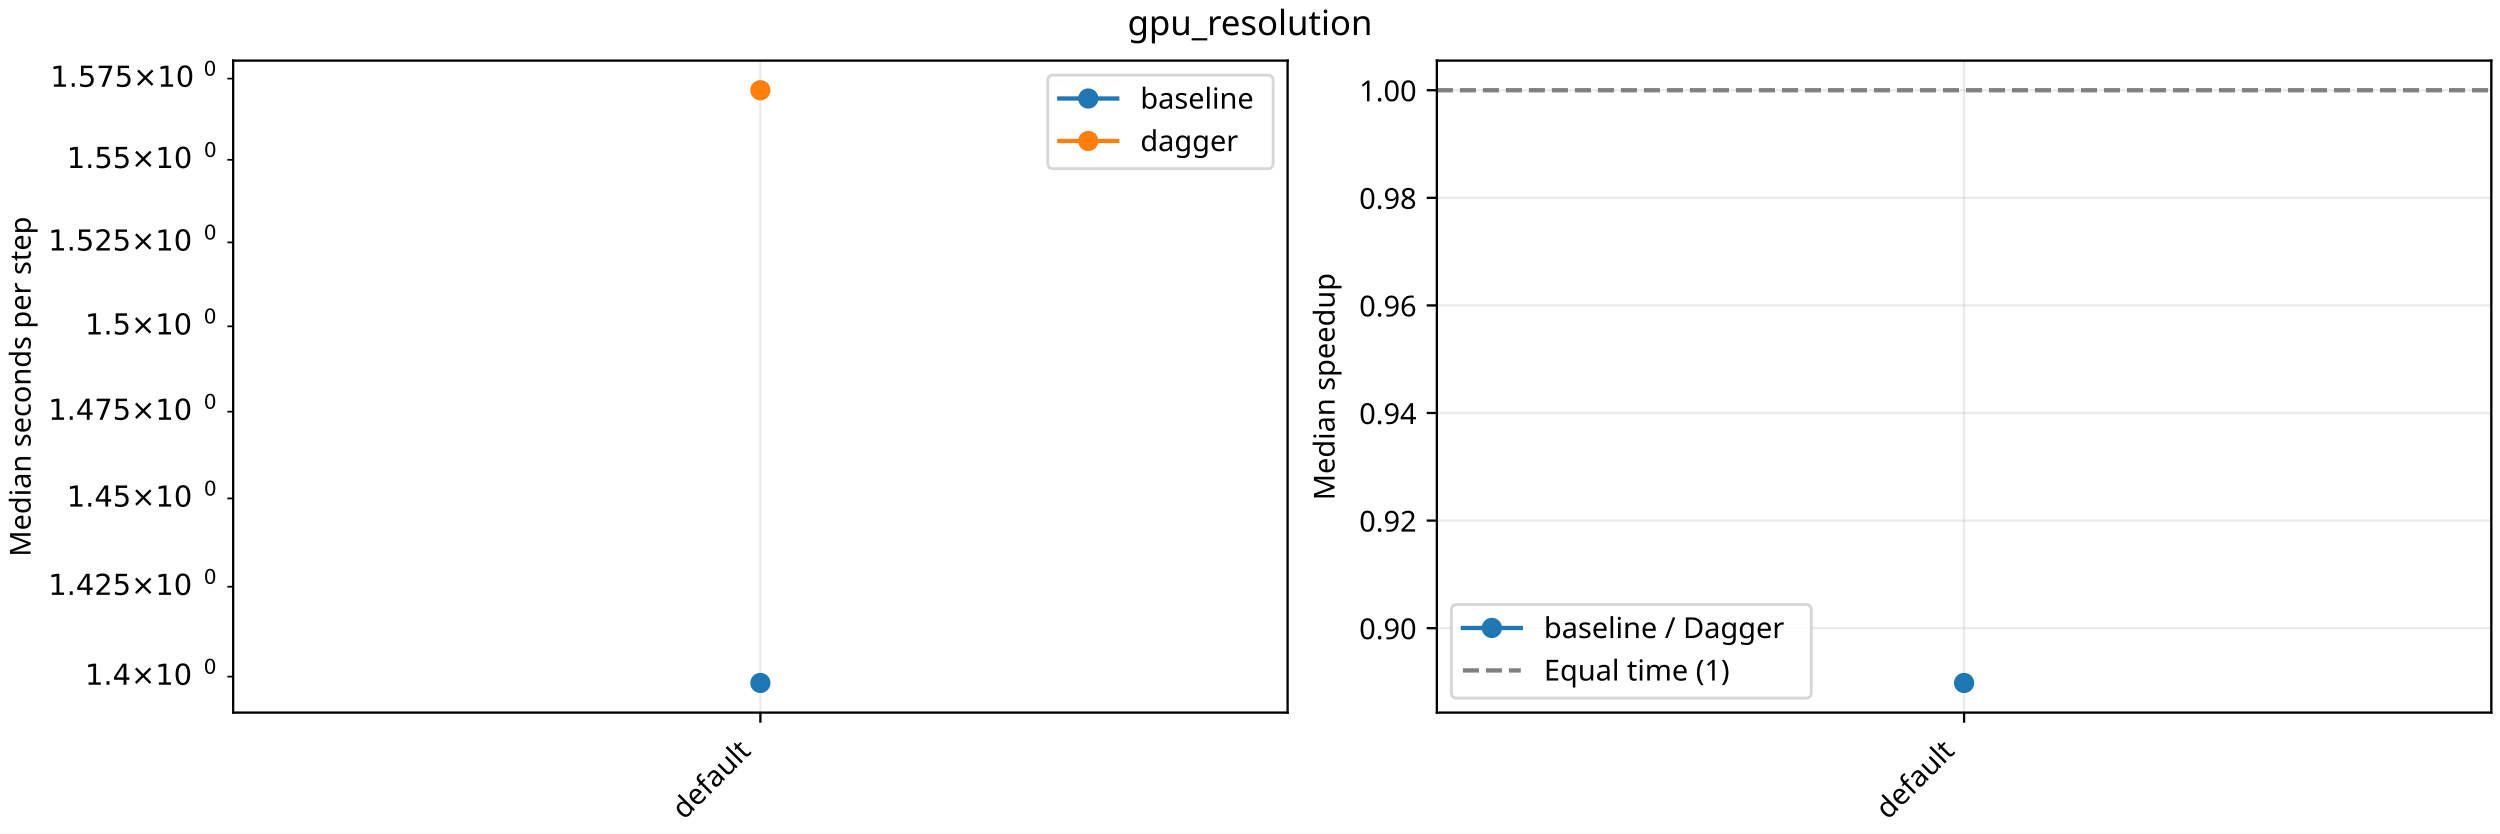
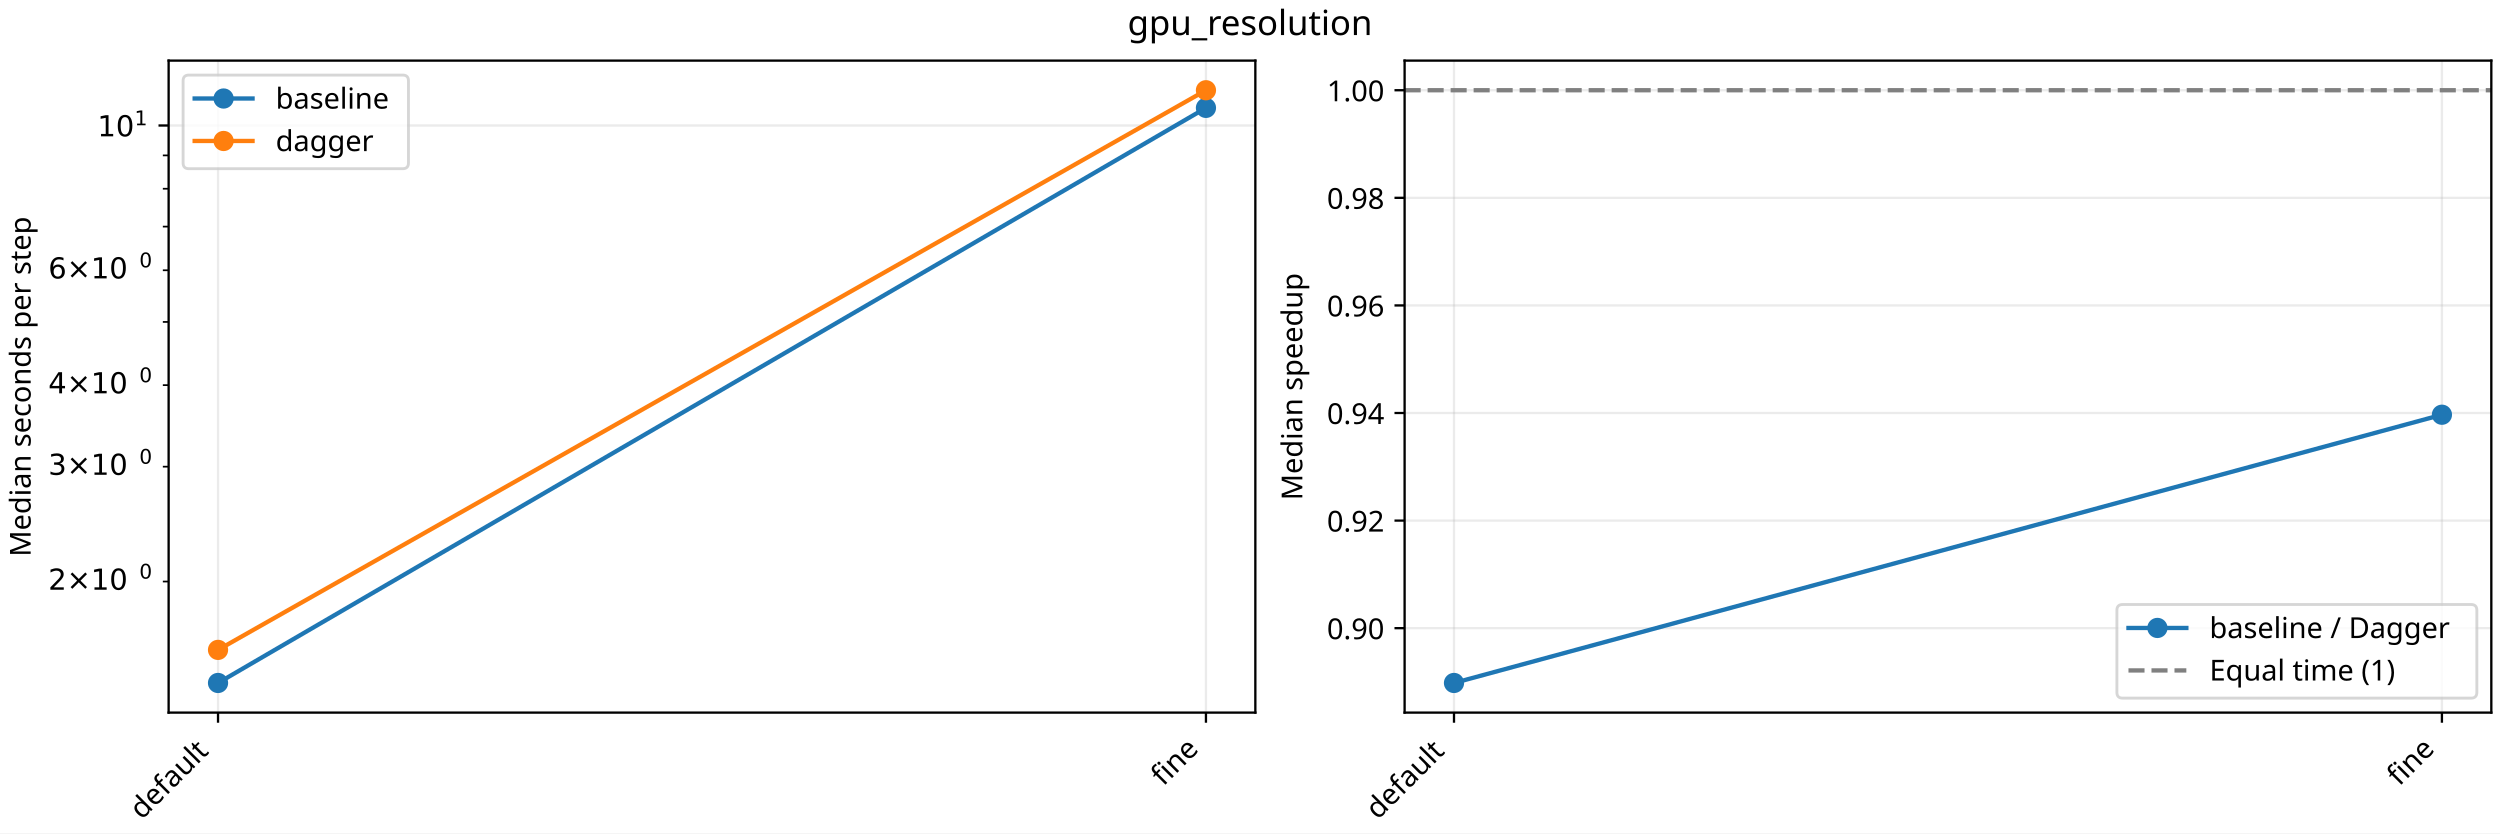
<svg xmlns="http://www.w3.org/2000/svg" xmlns:xlink="http://www.w3.org/1999/xlink" width="864pt" height="288pt" viewBox="0 0 864 288" version="1.1">
  <defs>
    <style type="text/css">*{stroke-linejoin: round; stroke-linecap: butt}</style>
  </defs>
  <g id="figure_1">
    <g id="patch_1">
      <path d="M 0 288  L 864 288  L 864 0  L 0 0  z " style="fill: #ffffff" />
    </g>
    <g id="axes_1">
      <g id="patch_2">
-         <path d="M 80.578 246.276  L 444.997 246.276  L 444.997 20.948  L 80.578 20.948  z " style="fill: #ffffff" />
+         <path d="M 58.278 246.276  L 433.847 246.276  L 433.847 20.948  L 58.278 20.948  z " style="fill: #ffffff" />
      </g>
      <g id="matplotlib.axis_1">
        <g id="xtick_1">
          <g id="line2d_1">
-             <path d="M 262.788 246.276  L 262.788 20.948  " clip-path="url(#p59aa18e584)" style="fill: none; stroke: #b0b0b0; stroke-opacity: 0.25; stroke-width: 0.8; stroke-linecap: square" />
+             <path d="M 75.35 246.276  L 75.35 20.948  " clip-path="url(#pf1ec5a7274)" style="fill: none; stroke: #b0b0b0; stroke-opacity: 0.25; stroke-width: 0.8; stroke-linecap: square" />
          </g>
          <g id="line2d_2">
            <defs>
              <path id="m7992d7cc15" d="M 0 0  L 0 3.5  " style="stroke: #000000; stroke-width: 0.8" />
            </defs>
            <g>
-               <use xlink:href="#m7992d7cc15" x="262.788" y="246.276" style="stroke: #000000; stroke-width: 0.8" />
+               <use xlink:href="#m7992d7cc15" x="75.35" y="246.276" style="stroke: #000000; stroke-width: 0.8" />
            </g>
          </g>
          <g id="text_1">
-             <text style="font: 10px 'sans-serif'" transform="translate(236.437 283.5292)rotate(-45)">default</text>
+             <text style="font: 10px 'sans-serif'" transform="translate(48.9989 283.5292)rotate(-45)">default</text>
+           </g>
+         </g>
+         <g id="xtick_2">
+           <g id="line2d_3">
+             <path d="M 416.776 246.276  L 416.776 20.948  " clip-path="url(#pf1ec5a7274)" style="fill: none; stroke: #b0b0b0; stroke-opacity: 0.25; stroke-width: 0.8; stroke-linecap: square" />
+           </g>
+           <g id="line2d_4">
+             <g>
+               <use xlink:href="#m7992d7cc15" x="416.776" y="246.276" style="stroke: #000000; stroke-width: 0.8" />
+             </g>
+           </g>
+           <g id="text_2">
+             <text style="font: 10px 'sans-serif'" transform="translate(402.0194 271.9349)rotate(-45)">fine</text>
          </g>
        </g>
      </g>
      <g id="matplotlib.axis_2">
        <g id="ytick_1">
-           <g id="line2d_3">
+           <g id="line2d_5">
+             <path d="M 58.278 43.38  L 433.847 43.38  " clip-path="url(#pf1ec5a7274)" style="fill: none; stroke: #b0b0b0; stroke-opacity: 0.25; stroke-width: 0.8; stroke-linecap: square" />
+           </g>
+           <g id="line2d_6">
+             <defs>
+               <path id="m64ae211dc8" d="M 0 0  L -3.5 0  " style="stroke: #000000; stroke-width: 0.8" />
+             </defs>
+             <g>
+               <use xlink:href="#m64ae211dc8" x="58.278" y="43.38" style="stroke: #000000; stroke-width: 0.8" />
+             </g>
+           </g>
+           <g id="text_3">
+             <g transform="translate(33.67836 47.17902)">
+               <text>
+                 <tspan style="font: 10px 'DejaVu Sans'" x="0 6.362" y="-0.064">10</tspan>
+                 <tspan style="font: 7px 'DejaVu Sans'" x="12.82" y="-3.892">1</tspan>
+               </text>
+             </g>
+           </g>
+         </g>
+         <g id="ytick_2">
+           <g id="line2d_7">
            <defs>
              <path id="m90f5dd4096" d="M 0 0  L -2 0  " style="stroke: #000000; stroke-width: 0.6" />
            </defs>
            <g>
-               <use xlink:href="#m90f5dd4096" x="80.578" y="233.832" style="stroke: #000000; stroke-width: 0.6" />
-             </g>
-           </g>
-           <g id="text_2">
-             <g transform="translate(29.37836 237.6309)">
-               <text>
-                 <tspan style="font: 10px 'DejaVu Sans'" x="0 6.362 9.541 17.852 28.179 34.541" y="-0.977">1.4×10</tspan>
-                 <tspan style="font: 7px 'DejaVu Sans'" x="40.999" y="-4.805">0</tspan>
-               </text>
-             </g>
-           </g>
-         </g>
-         <g id="ytick_2">
-           <g id="line2d_4">
-             <g>
-               <use xlink:href="#m90f5dd4096" x="80.578" y="202.775" style="stroke: #000000; stroke-width: 0.6" />
-             </g>
-           </g>
-           <g id="text_3">
-             <g transform="translate(16.67836 206.5738)">
-               <text>
-                 <tspan style="font: 10px 'DejaVu Sans'" x="0 6.362 9.541 15.903 22.266 30.576 40.903 47.266" y="-0.977">1.425×10</tspan>
-                 <tspan style="font: 7px 'DejaVu Sans'" x="53.724" y="-4.805">0</tspan>
+               <use xlink:href="#m90f5dd4096" x="58.278" y="200.984" style="stroke: #000000; stroke-width: 0.6" />
+             </g>
+           </g>
+           <g id="text_4">
+             <g transform="translate(16.67836 204.7829)">
+               <text>
+                 <tspan style="font: 10px 'DejaVu Sans'" x="0 8.311 18.638 25" y="-0.977">2×10</tspan>
+                 <tspan style="font: 7px 'DejaVu Sans'" x="31.458" y="-4.805">0</tspan>
              </text>
            </g>
          </g>
        </g>
        <g id="ytick_3">
-           <g id="line2d_5">
-             <g>
-               <use xlink:href="#m90f5dd4096" x="80.578" y="172.258" style="stroke: #000000; stroke-width: 0.6" />
-             </g>
-           </g>
-           <g id="text_4">
-             <g transform="translate(23.07837 176.0569)">
-               <text>
-                 <tspan style="font: 10px 'DejaVu Sans'" x="0 6.362 9.541 15.903 24.214 34.541 40.903" y="-0.977">1.45×10</tspan>
-                 <tspan style="font: 7px 'DejaVu Sans'" x="47.361" y="-4.805">0</tspan>
+           <g id="line2d_8">
+             <g>
+               <use xlink:href="#m90f5dd4096" x="58.278" y="161.279" style="stroke: #000000; stroke-width: 0.6" />
+             </g>
+           </g>
+           <g id="text_5">
+             <g transform="translate(16.67836 165.0778)">
+               <text>
+                 <tspan style="font: 10px 'DejaVu Sans'" x="0 8.311 18.638 25" y="-0.977">3×10</tspan>
+                 <tspan style="font: 7px 'DejaVu Sans'" x="31.458" y="-4.805">0</tspan>
              </text>
            </g>
          </g>
        </g>
        <g id="ytick_4">
-           <g id="line2d_6">
-             <g>
-               <use xlink:href="#m90f5dd4096" x="80.578" y="142.262" style="stroke: #000000; stroke-width: 0.6" />
-             </g>
-           </g>
-           <g id="text_5">
-             <g transform="translate(16.67836 146.0617)">
-               <text>
-                 <tspan style="font: 10px 'DejaVu Sans'" x="0 6.362 9.541 15.903 22.266 30.576 40.903 47.266" y="-0.977">1.475×10</tspan>
-                 <tspan style="font: 7px 'DejaVu Sans'" x="53.724" y="-4.805">0</tspan>
+           <g id="line2d_9">
+             <g>
+               <use xlink:href="#m90f5dd4096" x="58.278" y="133.107" style="stroke: #000000; stroke-width: 0.6" />
+             </g>
+           </g>
+           <g id="text_6">
+             <g transform="translate(16.67836 136.9066)">
+               <text>
+                 <tspan style="font: 10px 'DejaVu Sans'" x="0 8.311 18.638 25" y="-0.977">4×10</tspan>
+                 <tspan style="font: 7px 'DejaVu Sans'" x="31.458" y="-4.805">0</tspan>
              </text>
            </g>
          </g>
        </g>
        <g id="ytick_5">
-           <g id="line2d_7">
-             <g>
-               <use xlink:href="#m90f5dd4096" x="80.578" y="112.771" style="stroke: #000000; stroke-width: 0.6" />
-             </g>
-           </g>
-           <g id="text_6">
-             <g transform="translate(29.37836 116.5706)">
-               <text>
-                 <tspan style="font: 10px 'DejaVu Sans'" x="0 6.362 9.541 17.852 28.179 34.541" y="-0.977">1.5×10</tspan>
-                 <tspan style="font: 7px 'DejaVu Sans'" x="40.999" y="-4.805">0</tspan>
-               </text>
+           <g id="line2d_10">
+             <g>
+               <use xlink:href="#m90f5dd4096" x="58.278" y="111.256" style="stroke: #000000; stroke-width: 0.6" />
            </g>
          </g>
        </g>
        <g id="ytick_6">
-           <g id="line2d_8">
-             <g>
-               <use xlink:href="#m90f5dd4096" x="80.578" y="83.768" style="stroke: #000000; stroke-width: 0.6" />
+           <g id="line2d_11">
+             <g>
+               <use xlink:href="#m90f5dd4096" x="58.278" y="93.402" style="stroke: #000000; stroke-width: 0.6" />
            </g>
          </g>
          <g id="text_7">
-             <g transform="translate(16.67836 87.56702)">
-               <text>
-                 <tspan style="font: 10px 'DejaVu Sans'" x="0 6.362 9.541 15.903 22.266 30.576 40.903 47.266" y="-0.977">1.525×10</tspan>
-                 <tspan style="font: 7px 'DejaVu Sans'" x="53.724" y="-4.805">0</tspan>
+             <g transform="translate(16.67836 97.20151)">
+               <text>
+                 <tspan style="font: 10px 'DejaVu Sans'" x="0 8.311 18.638 25" y="-0.977">6×10</tspan>
+                 <tspan style="font: 7px 'DejaVu Sans'" x="31.458" y="-4.805">0</tspan>
              </text>
            </g>
          </g>
        </g>
        <g id="ytick_7">
-           <g id="line2d_9">
-             <g>
-               <use xlink:href="#m90f5dd4096" x="80.578" y="55.236" style="stroke: #000000; stroke-width: 0.6" />
-             </g>
-           </g>
-           <g id="text_8">
-             <g transform="translate(23.07837 59.03505)">
-               <text>
-                 <tspan style="font: 10px 'DejaVu Sans'" x="0 6.362 9.541 15.903 24.214 34.541 40.903" y="-0.977">1.55×10</tspan>
-                 <tspan style="font: 7px 'DejaVu Sans'" x="47.361" y="-4.805">0</tspan>
-               </text>
+           <g id="line2d_12">
+             <g>
+               <use xlink:href="#m90f5dd4096" x="58.278" y="78.307" style="stroke: #000000; stroke-width: 0.6" />
            </g>
          </g>
        </g>
        <g id="ytick_8">
-           <g id="line2d_10">
-             <g>
-               <use xlink:href="#m90f5dd4096" x="80.578" y="27.16" style="stroke: #000000; stroke-width: 0.6" />
-             </g>
-           </g>
-           <g id="text_9">
-             <g transform="translate(17.37836 30.9596)">
-               <text>
-                 <tspan style="font: 10px 'DejaVu Sans'" x="0 6.362 9.541 15.153 21.516 29.826 40.153 46.516" y="-0.977">1.575×10</tspan>
-                 <tspan style="font: 7px 'DejaVu Sans'" x="52.974" y="-4.805">0</tspan>
-               </text>
-             </g>
-           </g>
-         </g>
-         <g id="text_10">
+           <g id="line2d_13">
+             <g>
+               <use xlink:href="#m90f5dd4096" x="58.278" y="65.231" style="stroke: #000000; stroke-width: 0.6" />
+             </g>
+           </g>
+         </g>
+         <g id="ytick_9">
+           <g id="line2d_14">
+             <g>
+               <use xlink:href="#m90f5dd4096" x="58.278" y="53.697" style="stroke: #000000; stroke-width: 0.6" />
+             </g>
+           </g>
+         </g>
+         <g id="text_8">
          <text style="font: 10px 'sans-serif'; text-anchor: middle" x="10.599" y="133.612" transform="rotate(-90, 10.59868, 133.6121)">Median seconds per step</text>
        </g>
      </g>
-       <g id="line2d_11">
-         <path d="M 262.788 236.034  " clip-path="url(#p59aa18e584)" style="fill: none; stroke: #1f77b4; stroke-width: 1.5; stroke-linecap: square" />
+       <g id="line2d_15">
+         <path d="M 75.35 236.034  L 416.776 37.283  " clip-path="url(#pf1ec5a7274)" style="fill: none; stroke: #1f77b4; stroke-width: 1.5; stroke-linecap: square" />
        <defs>
          <path id="m6f8f8257da" d="M 0 3  C 0.796 3 1.559 2.684 2.121 2.121  C 2.684 1.559 3 0.796 3 0  C 3 -0.796 2.684 -1.559 2.121 -2.121  C 1.559 -2.684 0.796 -3 0 -3  C -0.796 -3 -1.559 -2.684 -2.121 -2.121  C -2.684 -1.559 -3 -0.796 -3 0  C -3 0.796 -2.684 1.559 -2.121 2.121  C -1.559 2.684 -0.796 3 0 3  z " style="stroke: #1f77b4" />
        </defs>
-         <g clip-path="url(#p59aa18e584)">
-           <use xlink:href="#m6f8f8257da" x="262.788" y="236.034" style="fill: #1f77b4; stroke: #1f77b4" />
-         </g>
-       </g>
-       <g id="line2d_12">
-         <path d="M 262.788 31.19  " clip-path="url(#p59aa18e584)" style="fill: none; stroke: #ff7f0e; stroke-width: 1.5; stroke-linecap: square" />
+         <g clip-path="url(#pf1ec5a7274)">
+           <use xlink:href="#m6f8f8257da" x="75.35" y="236.034" style="fill: #1f77b4; stroke: #1f77b4" />
+           <use xlink:href="#m6f8f8257da" x="416.776" y="37.283" style="fill: #1f77b4; stroke: #1f77b4" />
+         </g>
+       </g>
+       <g id="line2d_16">
+         <path d="M 75.35 224.602  L 416.776 31.19  " clip-path="url(#pf1ec5a7274)" style="fill: none; stroke: #ff7f0e; stroke-width: 1.5; stroke-linecap: square" />
        <defs>
          <path id="md2d7e3742d" d="M 0 3  C 0.796 3 1.559 2.684 2.121 2.121  C 2.684 1.559 3 0.796 3 0  C 3 -0.796 2.684 -1.559 2.121 -2.121  C 1.559 -2.684 0.796 -3 0 -3  C -0.796 -3 -1.559 -2.684 -2.121 -2.121  C -2.684 -1.559 -3 -0.796 -3 0  C -3 0.796 -2.684 1.559 -2.121 2.121  C -1.559 2.684 -0.796 3 0 3  z " style="stroke: #ff7f0e" />
        </defs>
-         <g clip-path="url(#p59aa18e584)">
-           <use xlink:href="#md2d7e3742d" x="262.788" y="31.19" style="fill: #ff7f0e; stroke: #ff7f0e" />
+         <g clip-path="url(#pf1ec5a7274)">
+           <use xlink:href="#md2d7e3742d" x="75.35" y="224.602" style="fill: #ff7f0e; stroke: #ff7f0e" />
+           <use xlink:href="#md2d7e3742d" x="416.776" y="31.19" style="fill: #ff7f0e; stroke: #ff7f0e" />
        </g>
      </g>
      <g id="patch_3">
-         <path d="M 80.578 246.276  L 80.578 20.948  " style="fill: none; stroke: #000000; stroke-width: 0.8; stroke-linejoin: miter; stroke-linecap: square" />
+         <path d="M 58.278 246.276  L 58.278 20.948  " style="fill: none; stroke: #000000; stroke-width: 0.8; stroke-linejoin: miter; stroke-linecap: square" />
      </g>
      <g id="patch_4">
-         <path d="M 444.997 246.276  L 444.997 20.948  " style="fill: none; stroke: #000000; stroke-width: 0.8; stroke-linejoin: miter; stroke-linecap: square" />
+         <path d="M 433.847 246.276  L 433.847 20.948  " style="fill: none; stroke: #000000; stroke-width: 0.8; stroke-linejoin: miter; stroke-linecap: square" />
      </g>
      <g id="patch_5">
-         <path d="M 80.578 246.276  L 444.997 246.276  " style="fill: none; stroke: #000000; stroke-width: 0.8; stroke-linejoin: miter; stroke-linecap: square" />
+         <path d="M 58.278 246.276  L 433.847 246.276  " style="fill: none; stroke: #000000; stroke-width: 0.8; stroke-linejoin: miter; stroke-linecap: square" />
      </g>
      <g id="patch_6">
-         <path d="M 80.578 20.948  L 444.997 20.948  " style="fill: none; stroke: #000000; stroke-width: 0.8; stroke-linejoin: miter; stroke-linecap: square" />
+         <path d="M 58.278 20.948  L 433.847 20.948  " style="fill: none; stroke: #000000; stroke-width: 0.8; stroke-linejoin: miter; stroke-linecap: square" />
      </g>
      <g id="legend_1">
        <g id="patch_7">
-           <path d="M 364.111 58.304  L 437.997 58.304  Q 439.997 58.304 439.997 56.304  L 439.997 27.948  Q 439.997 25.948 437.997 25.948  L 364.111 25.948  Q 362.111 25.948 362.111 27.948  L 362.111 56.304  Q 362.111 58.304 364.111 58.304  z " style="fill: #ffffff; opacity: 0.8; stroke: #cccccc; stroke-linejoin: miter" />
-         </g>
-         <g id="line2d_13">
-           <path d="M 366.111 34.047  L 376.111 34.047  L 386.111 34.047  " style="fill: none; stroke: #1f77b4; stroke-width: 1.5; stroke-linecap: square" />
+           <path d="M 65.278 58.304  L 139.164 58.304  Q 141.164 58.304 141.164 56.304  L 141.164 27.948  Q 141.164 25.948 139.164 25.948  L 65.278 25.948  Q 63.278 25.948 63.278 27.948  L 63.278 56.304  Q 63.278 58.304 65.278 58.304  z " style="fill: #ffffff; opacity: 0.8; stroke: #cccccc; stroke-linejoin: miter" />
+         </g>
+         <g id="line2d_17">
+           <path d="M 67.278 34.047  L 77.278 34.047  L 87.278 34.047  " style="fill: none; stroke: #1f77b4; stroke-width: 1.5; stroke-linecap: square" />
          <g>
-             <use xlink:href="#m6f8f8257da" x="376.111" y="34.047" style="fill: #1f77b4; stroke: #1f77b4" />
-           </g>
-         </g>
-         <g id="text_11">
-           <text style="font: 10px 'sans-serif'; text-anchor: start" x="394.111" y="37.547" transform="rotate(-0, 394.1112, 37.54666)">baseline</text>
-         </g>
-         <g id="line2d_14">
-           <path d="M 366.111 48.725  L 376.111 48.725  L 386.111 48.725  " style="fill: none; stroke: #ff7f0e; stroke-width: 1.5; stroke-linecap: square" />
+             <use xlink:href="#m6f8f8257da" x="77.278" y="34.047" style="fill: #1f77b4; stroke: #1f77b4" />
+           </g>
+         </g>
+         <g id="text_9">
+           <text style="font: 10px 'sans-serif'; text-anchor: start" x="95.278" y="37.547" transform="rotate(-0, 95.27836, 37.54666)">baseline</text>
+         </g>
+         <g id="line2d_18">
+           <path d="M 67.278 48.725  L 77.278 48.725  L 87.278 48.725  " style="fill: none; stroke: #ff7f0e; stroke-width: 1.5; stroke-linecap: square" />
          <g>
-             <use xlink:href="#md2d7e3742d" x="376.111" y="48.725" style="fill: #ff7f0e; stroke: #ff7f0e" />
-           </g>
-         </g>
-         <g id="text_12">
-           <text style="font: 10px 'sans-serif'; text-anchor: start" x="394.111" y="52.225" transform="rotate(-0, 394.1112, 52.22478)">dagger</text>
+             <use xlink:href="#md2d7e3742d" x="77.278" y="48.725" style="fill: #ff7f0e; stroke: #ff7f0e" />
+           </g>
+         </g>
+         <g id="text_10">
+           <text style="font: 10px 'sans-serif'; text-anchor: start" x="95.278" y="52.225" transform="rotate(-0, 95.27836, 52.22478)">dagger</text>
        </g>
      </g>
    </g>
    <g id="axes_2">
      <g id="patch_8">
-         <path d="M 496.581 246.276  L 861 246.276  L 861 20.948  L 496.581 20.948  z " style="fill: #ffffff" />
+         <path d="M 485.431 246.276  L 861 246.276  L 861 20.948  L 485.431 20.948  z " style="fill: #ffffff" />
      </g>
      <g id="matplotlib.axis_3">
-         <g id="xtick_2">
-           <g id="line2d_15">
-             <path d="M 678.79 246.276  L 678.79 20.948  " clip-path="url(#p89f98b3e3f)" style="fill: none; stroke: #b0b0b0; stroke-opacity: 0.25; stroke-width: 0.8; stroke-linecap: square" />
-           </g>
-           <g id="line2d_16">
-             <g>
-               <use xlink:href="#m7992d7cc15" x="678.79" y="246.276" style="stroke: #000000; stroke-width: 0.8" />
+         <g id="xtick_3">
+           <g id="line2d_19">
+             <path d="M 502.502 246.276  L 502.502 20.948  " clip-path="url(#pbf12350c8a)" style="fill: none; stroke: #b0b0b0; stroke-opacity: 0.25; stroke-width: 0.8; stroke-linecap: square" />
+           </g>
+           <g id="line2d_20">
+             <g>
+               <use xlink:href="#m7992d7cc15" x="502.502" y="246.276" style="stroke: #000000; stroke-width: 0.8" />
+             </g>
+           </g>
+           <g id="text_11">
+             <text style="font: 10px 'sans-serif'" transform="translate(476.1515 283.5292)rotate(-45)">default</text>
+           </g>
+         </g>
+         <g id="xtick_4">
+           <g id="line2d_21">
+             <path d="M 843.928 246.276  L 843.928 20.948  " clip-path="url(#pbf12350c8a)" style="fill: none; stroke: #b0b0b0; stroke-opacity: 0.25; stroke-width: 0.8; stroke-linecap: square" />
+           </g>
+           <g id="line2d_22">
+             <g>
+               <use xlink:href="#m7992d7cc15" x="843.928" y="246.276" style="stroke: #000000; stroke-width: 0.8" />
+             </g>
+           </g>
+           <g id="text_12">
+             <text style="font: 10px 'sans-serif'" transform="translate(829.172 271.9349)rotate(-45)">fine</text>
+           </g>
+         </g>
+       </g>
+       <g id="matplotlib.axis_4">
+         <g id="ytick_10">
+           <g id="line2d_23">
+             <path d="M 485.431 217.1  L 861 217.1  " clip-path="url(#pbf12350c8a)" style="fill: none; stroke: #b0b0b0; stroke-opacity: 0.25; stroke-width: 0.8; stroke-linecap: square" />
+           </g>
+           <g id="line2d_24">
+             <g>
+               <use xlink:href="#m64ae211dc8" x="485.431" y="217.1" style="stroke: #000000; stroke-width: 0.8" />
            </g>
          </g>
          <g id="text_13">
-             <text style="font: 10px 'sans-serif'" transform="translate(652.4396 283.5292)rotate(-45)">default</text>
-           </g>
-         </g>
-       </g>
-       <g id="matplotlib.axis_4">
-         <g id="ytick_9">
-           <g id="line2d_17">
-             <path d="M 496.581 217.1  L 861 217.1  " clip-path="url(#p89f98b3e3f)" style="fill: none; stroke: #b0b0b0; stroke-opacity: 0.25; stroke-width: 0.8; stroke-linecap: square" />
-           </g>
-           <g id="line2d_18">
-             <defs>
-               <path id="m64ae211dc8" d="M 0 0  L -3.5 0  " style="stroke: #000000; stroke-width: 0.8" />
-             </defs>
-             <g>
-               <use xlink:href="#m64ae211dc8" x="496.581" y="217.1" style="stroke: #000000; stroke-width: 0.8" />
+             <text style="font: 10px 'sans-serif'; text-anchor: end" x="478.431" y="220.899" transform="rotate(-0, 478.4309, 220.8988)">0.90</text>
+           </g>
+         </g>
+         <g id="ytick_11">
+           <g id="line2d_25">
+             <path d="M 485.431 179.918  L 861 179.918  " clip-path="url(#pbf12350c8a)" style="fill: none; stroke: #b0b0b0; stroke-opacity: 0.25; stroke-width: 0.8; stroke-linecap: square" />
+           </g>
+           <g id="line2d_26">
+             <g>
+               <use xlink:href="#m64ae211dc8" x="485.431" y="179.918" style="stroke: #000000; stroke-width: 0.8" />
            </g>
          </g>
          <g id="text_14">
-             <text style="font: 10px 'sans-serif'; text-anchor: end" x="489.581" y="220.899" transform="rotate(-0, 489.5809, 220.8988)">0.90</text>
-           </g>
-         </g>
-         <g id="ytick_10">
-           <g id="line2d_19">
-             <path d="M 496.581 179.918  L 861 179.918  " clip-path="url(#p89f98b3e3f)" style="fill: none; stroke: #b0b0b0; stroke-opacity: 0.25; stroke-width: 0.8; stroke-linecap: square" />
-           </g>
-           <g id="line2d_20">
-             <g>
-               <use xlink:href="#m64ae211dc8" x="496.581" y="179.918" style="stroke: #000000; stroke-width: 0.8" />
+             <text style="font: 10px 'sans-serif'; text-anchor: end" x="478.431" y="183.717" transform="rotate(-0, 478.4309, 183.717)">0.92</text>
+           </g>
+         </g>
+         <g id="ytick_12">
+           <g id="line2d_27">
+             <path d="M 485.431 142.736  L 861 142.736  " clip-path="url(#pbf12350c8a)" style="fill: none; stroke: #b0b0b0; stroke-opacity: 0.25; stroke-width: 0.8; stroke-linecap: square" />
+           </g>
+           <g id="line2d_28">
+             <g>
+               <use xlink:href="#m64ae211dc8" x="485.431" y="142.736" style="stroke: #000000; stroke-width: 0.8" />
            </g>
          </g>
          <g id="text_15">
-             <text style="font: 10px 'sans-serif'; text-anchor: end" x="489.581" y="183.717" transform="rotate(-0, 489.5809, 183.717)">0.92</text>
-           </g>
-         </g>
-         <g id="ytick_11">
-           <g id="line2d_21">
-             <path d="M 496.581 142.736  L 861 142.736  " clip-path="url(#p89f98b3e3f)" style="fill: none; stroke: #b0b0b0; stroke-opacity: 0.25; stroke-width: 0.8; stroke-linecap: square" />
-           </g>
-           <g id="line2d_22">
-             <g>
-               <use xlink:href="#m64ae211dc8" x="496.581" y="142.736" style="stroke: #000000; stroke-width: 0.8" />
+             <text style="font: 10px 'sans-serif'; text-anchor: end" x="478.431" y="146.535" transform="rotate(-0, 478.4309, 146.5351)">0.94</text>
+           </g>
+         </g>
+         <g id="ytick_13">
+           <g id="line2d_29">
+             <path d="M 485.431 105.554  L 861 105.554  " clip-path="url(#pbf12350c8a)" style="fill: none; stroke: #b0b0b0; stroke-opacity: 0.25; stroke-width: 0.8; stroke-linecap: square" />
+           </g>
+           <g id="line2d_30">
+             <g>
+               <use xlink:href="#m64ae211dc8" x="485.431" y="105.554" style="stroke: #000000; stroke-width: 0.8" />
            </g>
          </g>
          <g id="text_16">
-             <text style="font: 10px 'sans-serif'; text-anchor: end" x="489.581" y="146.535" transform="rotate(-0, 489.5809, 146.5351)">0.94</text>
-           </g>
-         </g>
-         <g id="ytick_12">
-           <g id="line2d_23">
-             <path d="M 496.581 105.554  L 861 105.554  " clip-path="url(#p89f98b3e3f)" style="fill: none; stroke: #b0b0b0; stroke-opacity: 0.25; stroke-width: 0.8; stroke-linecap: square" />
-           </g>
-           <g id="line2d_24">
-             <g>
-               <use xlink:href="#m64ae211dc8" x="496.581" y="105.554" style="stroke: #000000; stroke-width: 0.8" />
+             <text style="font: 10px 'sans-serif'; text-anchor: end" x="478.431" y="109.353" transform="rotate(-0, 478.4309, 109.3533)">0.96</text>
+           </g>
+         </g>
+         <g id="ytick_14">
+           <g id="line2d_31">
+             <path d="M 485.431 68.372  L 861 68.372  " clip-path="url(#pbf12350c8a)" style="fill: none; stroke: #b0b0b0; stroke-opacity: 0.25; stroke-width: 0.8; stroke-linecap: square" />
+           </g>
+           <g id="line2d_32">
+             <g>
+               <use xlink:href="#m64ae211dc8" x="485.431" y="68.372" style="stroke: #000000; stroke-width: 0.8" />
            </g>
          </g>
          <g id="text_17">
-             <text style="font: 10px 'sans-serif'; text-anchor: end" x="489.581" y="109.353" transform="rotate(-0, 489.5809, 109.3533)">0.96</text>
-           </g>
-         </g>
-         <g id="ytick_13">
-           <g id="line2d_25">
-             <path d="M 496.581 68.372  L 861 68.372  " clip-path="url(#p89f98b3e3f)" style="fill: none; stroke: #b0b0b0; stroke-opacity: 0.25; stroke-width: 0.8; stroke-linecap: square" />
-           </g>
-           <g id="line2d_26">
-             <g>
-               <use xlink:href="#m64ae211dc8" x="496.581" y="68.372" style="stroke: #000000; stroke-width: 0.8" />
+             <text style="font: 10px 'sans-serif'; text-anchor: end" x="478.431" y="72.171" transform="rotate(-0, 478.4309, 72.17145)">0.98</text>
+           </g>
+         </g>
+         <g id="ytick_15">
+           <g id="line2d_33">
+             <path d="M 485.431 31.19  L 861 31.19  " clip-path="url(#pbf12350c8a)" style="fill: none; stroke: #b0b0b0; stroke-opacity: 0.25; stroke-width: 0.8; stroke-linecap: square" />
+           </g>
+           <g id="line2d_34">
+             <g>
+               <use xlink:href="#m64ae211dc8" x="485.431" y="31.19" style="stroke: #000000; stroke-width: 0.8" />
            </g>
          </g>
          <g id="text_18">
-             <text style="font: 10px 'sans-serif'; text-anchor: end" x="489.581" y="72.171" transform="rotate(-0, 489.5809, 72.17145)">0.98</text>
-           </g>
-         </g>
-         <g id="ytick_14">
-           <g id="line2d_27">
-             <path d="M 496.581 31.19  L 861 31.19  " clip-path="url(#p89f98b3e3f)" style="fill: none; stroke: #b0b0b0; stroke-opacity: 0.25; stroke-width: 0.8; stroke-linecap: square" />
-           </g>
-           <g id="line2d_28">
-             <g>
-               <use xlink:href="#m64ae211dc8" x="496.581" y="31.19" style="stroke: #000000; stroke-width: 0.8" />
-             </g>
-           </g>
-           <g id="text_19">
-             <text style="font: 10px 'sans-serif'; text-anchor: end" x="489.581" y="34.99" transform="rotate(-0, 489.5809, 34.98961)">1.00</text>
-           </g>
-         </g>
-         <g id="text_20">
-           <text style="font: 10px 'sans-serif'; text-anchor: middle" x="461.236" y="133.612" transform="rotate(-90, 461.2356, 133.6121)">Median speedup</text>
-         </g>
-       </g>
-       <g id="line2d_29">
-         <path d="M 678.79 236.034  " clip-path="url(#p89f98b3e3f)" style="fill: none; stroke: #1f77b4; stroke-width: 1.5; stroke-linecap: square" />
-         <g clip-path="url(#p89f98b3e3f)">
-           <use xlink:href="#m6f8f8257da" x="678.79" y="236.034" style="fill: #1f77b4; stroke: #1f77b4" />
-         </g>
-       </g>
-       <g id="line2d_30">
-         <path d="M 496.581 31.19  L 861 31.19  " clip-path="url(#p89f98b3e3f)" style="fill: none; stroke-dasharray: 5.55,2.4; stroke-dashoffset: 0; stroke: #808080; stroke-width: 1.5" />
+             <text style="font: 10px 'sans-serif'; text-anchor: end" x="478.431" y="34.99" transform="rotate(-0, 478.4309, 34.98961)">1.00</text>
+           </g>
+         </g>
+         <g id="text_19">
+           <text style="font: 10px 'sans-serif'; text-anchor: middle" x="450.086" y="133.612" transform="rotate(-90, 450.0856, 133.6121)">Median speedup</text>
+         </g>
+       </g>
+       <g id="line2d_35">
+         <path d="M 502.502 236.034  L 843.928 143.331  " clip-path="url(#pbf12350c8a)" style="fill: none; stroke: #1f77b4; stroke-width: 1.5; stroke-linecap: square" />
+         <g clip-path="url(#pbf12350c8a)">
+           <use xlink:href="#m6f8f8257da" x="502.502" y="236.034" style="fill: #1f77b4; stroke: #1f77b4" />
+           <use xlink:href="#m6f8f8257da" x="843.928" y="143.331" style="fill: #1f77b4; stroke: #1f77b4" />
+         </g>
+       </g>
+       <g id="line2d_36">
+         <path d="M 485.431 31.19  L 861 31.19  " clip-path="url(#pbf12350c8a)" style="fill: none; stroke-dasharray: 5.55,2.4; stroke-dashoffset: 0; stroke: #808080; stroke-width: 1.5" />
      </g>
      <g id="patch_9">
-         <path d="M 496.581 246.276  L 496.581 20.948  " style="fill: none; stroke: #000000; stroke-width: 0.8; stroke-linejoin: miter; stroke-linecap: square" />
+         <path d="M 485.431 246.276  L 485.431 20.948  " style="fill: none; stroke: #000000; stroke-width: 0.8; stroke-linejoin: miter; stroke-linecap: square" />
      </g>
      <g id="patch_10">
        <path d="M 861 246.276  L 861 20.948  " style="fill: none; stroke: #000000; stroke-width: 0.8; stroke-linejoin: miter; stroke-linecap: square" />
      </g>
      <g id="patch_11">
-         <path d="M 496.581 246.276  L 861 246.276  " style="fill: none; stroke: #000000; stroke-width: 0.8; stroke-linejoin: miter; stroke-linecap: square" />
+         <path d="M 485.431 246.276  L 861 246.276  " style="fill: none; stroke: #000000; stroke-width: 0.8; stroke-linejoin: miter; stroke-linecap: square" />
      </g>
      <g id="patch_12">
-         <path d="M 496.581 20.948  L 861 20.948  " style="fill: none; stroke: #000000; stroke-width: 0.8; stroke-linejoin: miter; stroke-linecap: square" />
+         <path d="M 485.431 20.948  L 861 20.948  " style="fill: none; stroke: #000000; stroke-width: 0.8; stroke-linejoin: miter; stroke-linecap: square" />
      </g>
      <g id="legend_2">
        <g id="patch_13">
-           <path d="M 503.581 241.276  L 623.981 241.276  Q 625.981 241.276 625.981 239.276  L 625.981 210.92  Q 625.981 208.92 623.981 208.92  L 503.581 208.92  Q 501.581 208.92 501.581 210.92  L 501.581 239.276  Q 501.581 241.276 503.581 241.276  z " style="fill: #ffffff; opacity: 0.8; stroke: #cccccc; stroke-linejoin: miter" />
-         </g>
-         <g id="line2d_31">
-           <path d="M 505.581 217.018  L 515.581 217.018  L 525.581 217.018  " style="fill: none; stroke: #1f77b4; stroke-width: 1.5; stroke-linecap: square" />
+           <path d="M 733.6 241.276  L 854 241.276  Q 856 241.276 856 239.276  L 856 210.92  Q 856 208.92 854 208.92  L 733.6 208.92  Q 731.6 208.92 731.6 210.92  L 731.6 239.276  Q 731.6 241.276 733.6 241.276  z " style="fill: #ffffff; opacity: 0.8; stroke: #cccccc; stroke-linejoin: miter" />
+         </g>
+         <g id="line2d_37">
+           <path d="M 735.6 217.018  L 745.6 217.018  L 755.6 217.018  " style="fill: none; stroke: #1f77b4; stroke-width: 1.5; stroke-linecap: square" />
          <g>
-             <use xlink:href="#m6f8f8257da" x="515.581" y="217.018" style="fill: #1f77b4; stroke: #1f77b4" />
-           </g>
+             <use xlink:href="#m6f8f8257da" x="745.6" y="217.018" style="fill: #1f77b4; stroke: #1f77b4" />
+           </g>
+         </g>
+         <g id="text_20">
+           <text style="font: 10px 'sans-serif'; text-anchor: start" x="763.6" y="220.518" transform="rotate(-0, 763.5998, 220.5183)">baseline / Dagger</text>
+         </g>
+         <g id="line2d_38">
+           <path d="M 735.6 231.696  L 745.6 231.696  L 755.6 231.696  " style="fill: none; stroke-dasharray: 5.55,2.4; stroke-dashoffset: 0; stroke: #808080; stroke-width: 1.5" />
        </g>
        <g id="text_21">
-           <text style="font: 10px 'sans-serif'; text-anchor: start" x="533.581" y="220.518" transform="rotate(-0, 533.5809, 220.5183)">baseline / Dagger</text>
-         </g>
-         <g id="line2d_32">
-           <path d="M 505.581 231.696  L 515.581 231.696  L 525.581 231.696  " style="fill: none; stroke-dasharray: 5.55,2.4; stroke-dashoffset: 0; stroke: #808080; stroke-width: 1.5" />
-         </g>
-         <g id="text_22">
-           <text style="font: 10px 'sans-serif'; text-anchor: start" x="533.581" y="235.196" transform="rotate(-0, 533.5809, 235.1964)">Equal time (1)</text>
+           <text style="font: 10px 'sans-serif'; text-anchor: start" x="763.6" y="235.196" transform="rotate(-0, 763.5998, 235.1964)">Equal time (1)</text>
        </g>
      </g>
    </g>
-     <g id="text_23">
+     <g id="text_22">
      <text style="font: 12px 'sans-serif'; text-anchor: middle" x="432" y="12.118" transform="rotate(-0, 432, 12.11837)">gpu_resolution</text>
    </g>
  </g>
  <defs>
-     <clipPath id="p59aa18e584">
-       <rect x="80.578" y="20.948" width="364.419" height="225.328" />
+     <clipPath id="pf1ec5a7274">
+       <rect x="58.278" y="20.948" width="375.569" height="225.328" />
    </clipPath>
-     <clipPath id="p89f98b3e3f">
-       <rect x="496.581" y="20.948" width="364.419" height="225.328" />
+     <clipPath id="pbf12350c8a">
+       <rect x="485.431" y="20.948" width="375.569" height="225.328" />
    </clipPath>
  </defs>
</svg>
